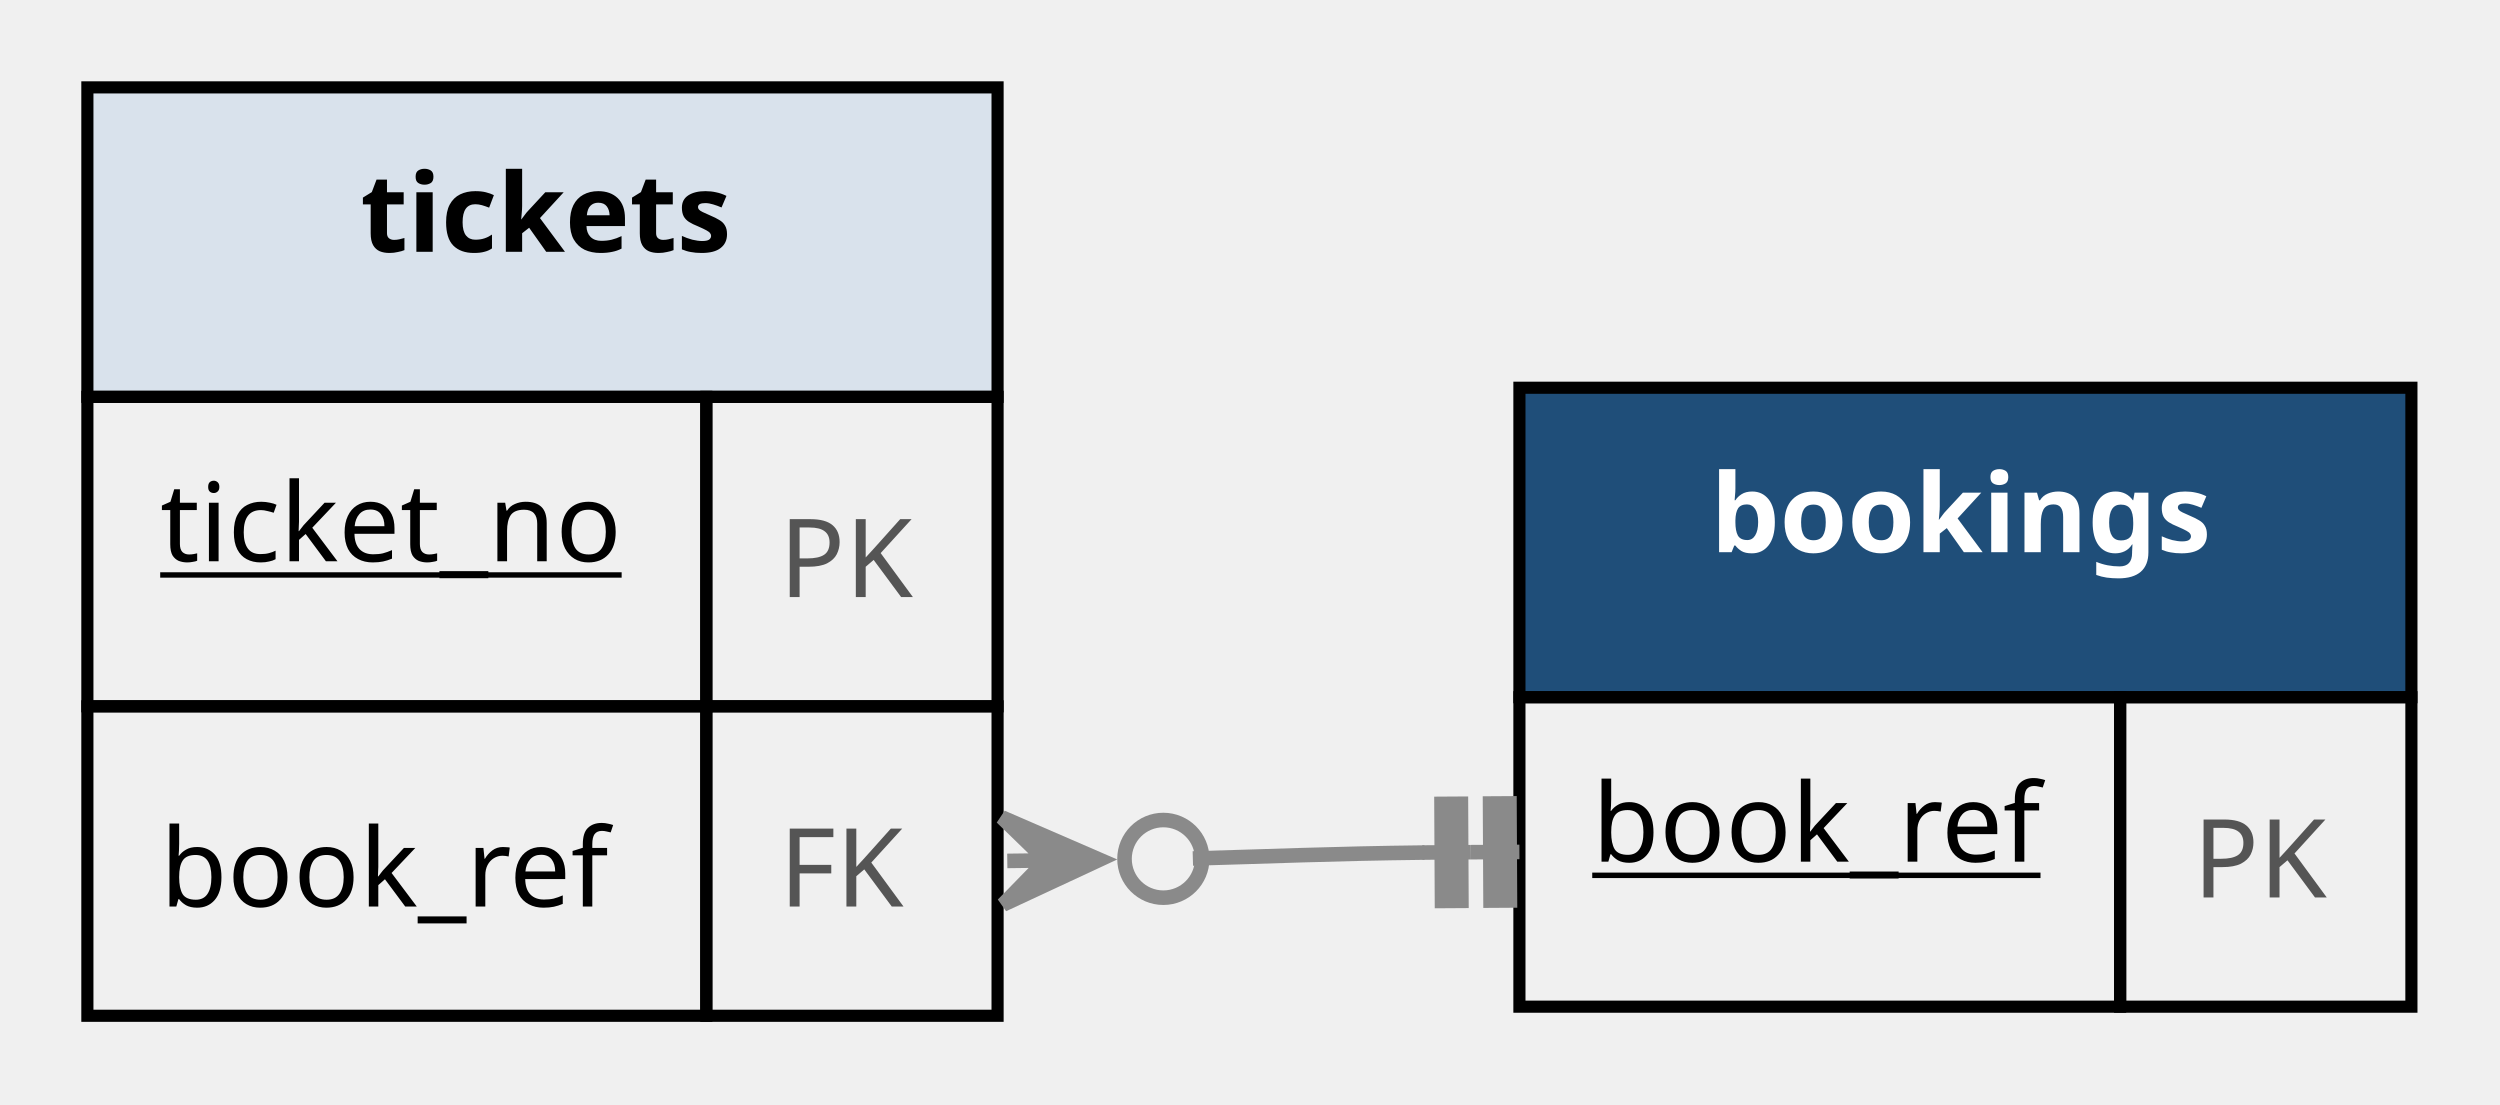
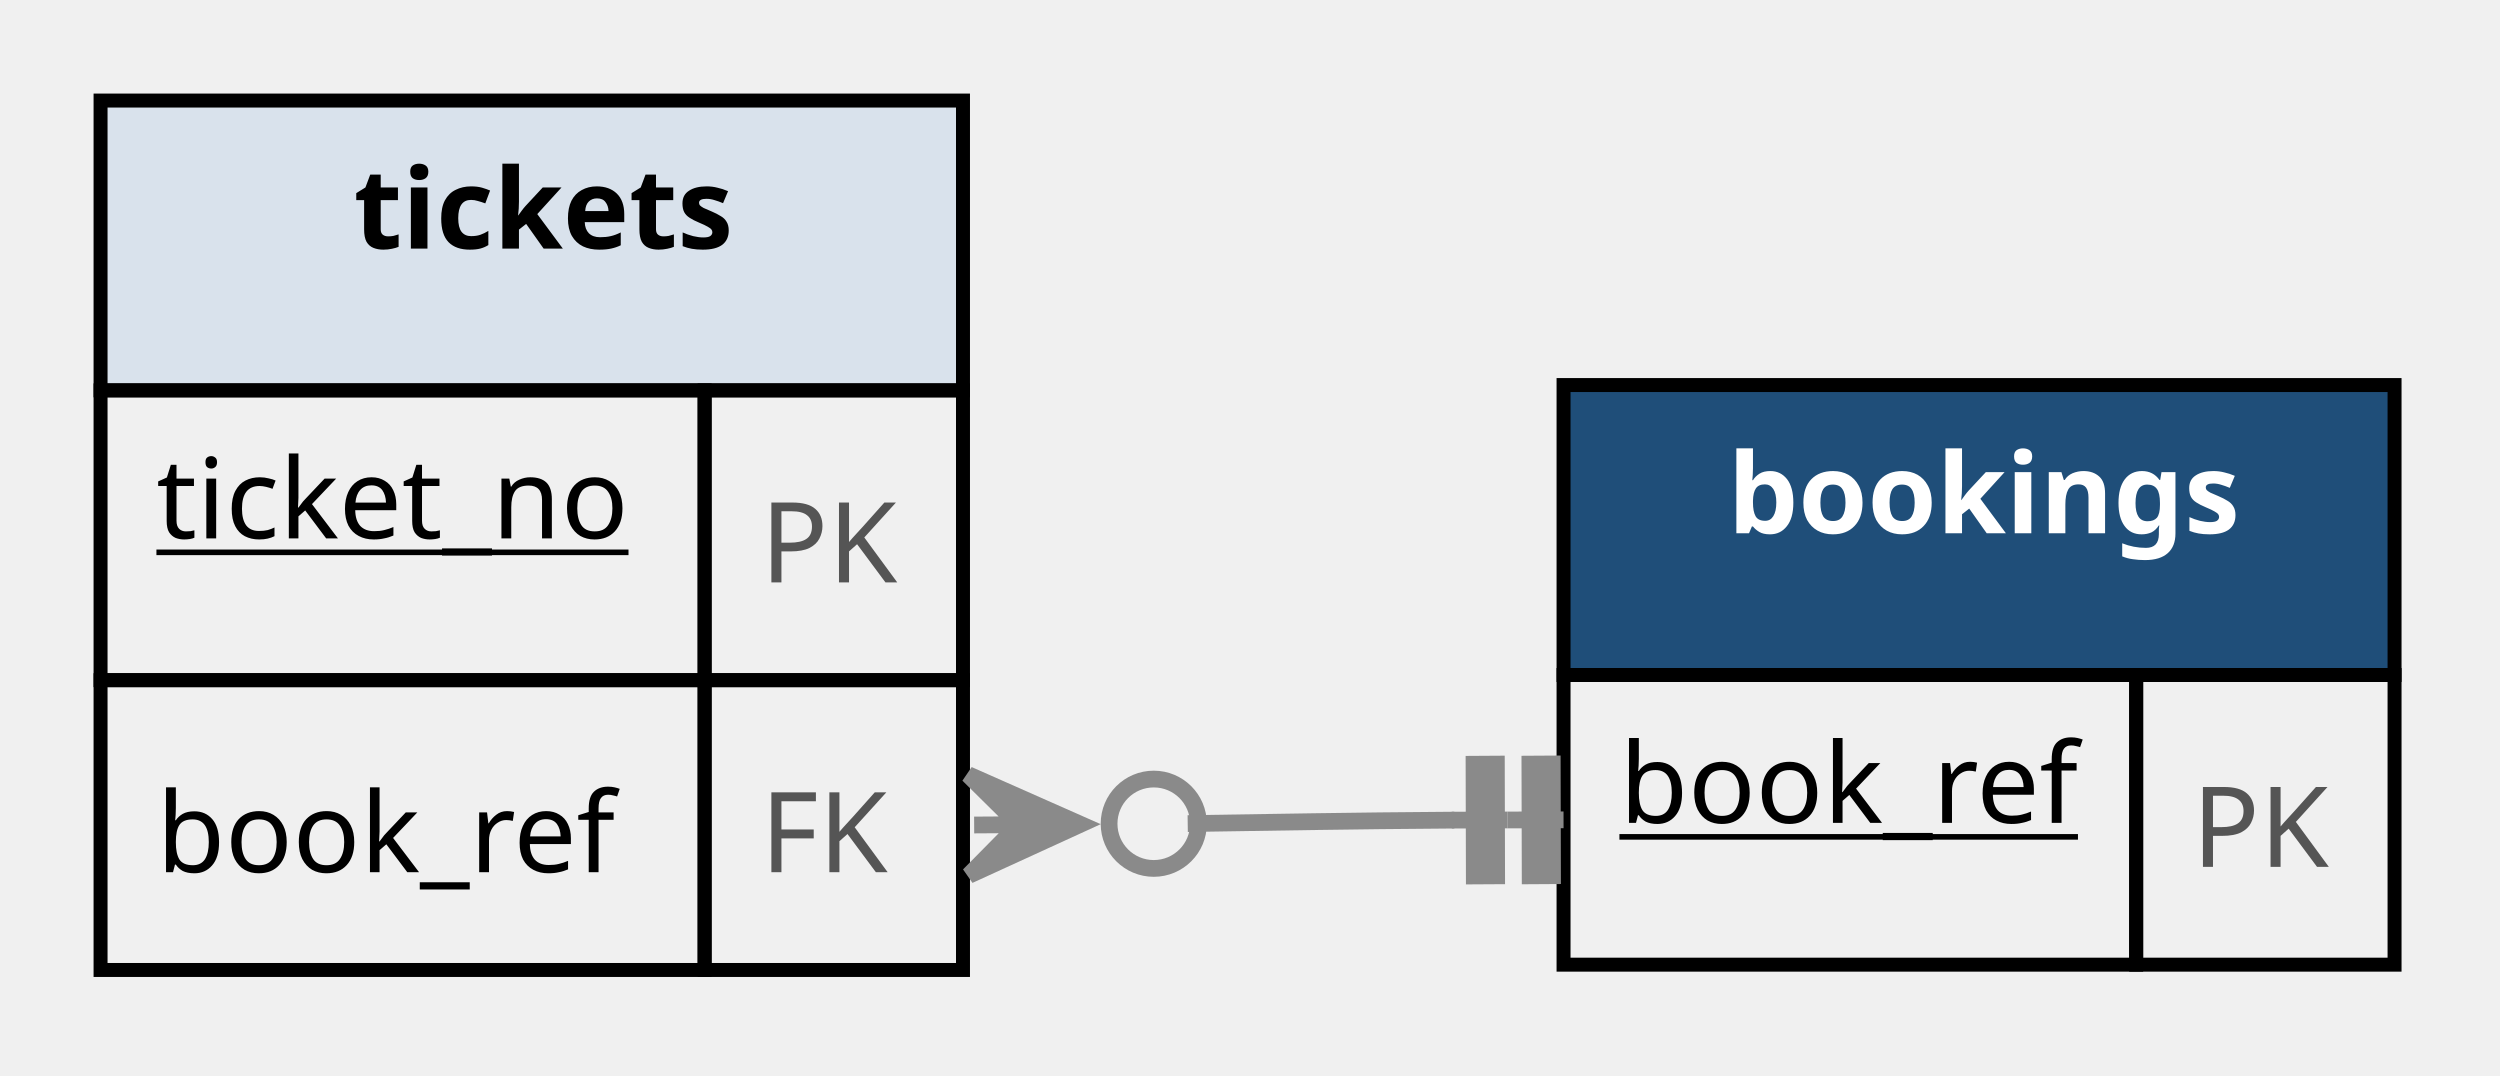
- <svg xmlns="http://www.w3.org/2000/svg" width="206pt" height="91pt" viewBox="0.00 0.00 206.00 91.00">
-   <g id="graph0" class="graph" transform="scale(1 1) rotate(0) translate(7.2 83.7)">
+ <svg xmlns="http://www.w3.org/2000/svg" width="179pt" height="77pt" viewBox="0.00 0.00 179.00 77.00">
+   <g id="graph0" class="graph" transform="scale(1 1) rotate(0) translate(7.2 69.45)">
    <g id="node1" class="node">
-       <polygon fill="#1f4e79" stroke="none" points="118,-26.25 118,-51.75 191.5,-51.75 191.5,-26.25 118,-26.25" />
-       <polygon fill="none" stroke="#000000" points="118,-26.25 118,-51.75 191.5,-51.75 191.5,-26.25 118,-26.25" />
-       <text xml:space="preserve" text-anchor="start" x="133.75" y="-38.2" font-family="Noto Sans KR" font-weight="bold" font-size="9.00" fill="#ffffff">bookings</text>
-       <polygon fill="none" stroke="#000000" points="118,-0.75 118,-26.25 167.5,-26.25 167.5,-0.75 118,-0.75" />
-       <text xml:space="preserve" text-anchor="start" x="124" y="-12.7" font-family="Noto Sans KR" text-decoration="underline" font-size="9.00">book_ref</text>
-       <polygon fill="none" stroke="#000000" points="167.5,-0.75 167.5,-26.25 191.5,-26.25 191.5,-0.75 167.5,-0.75" />
-       <text xml:space="preserve" text-anchor="start" x="173.5" y="-9.75" font-family="Noto Sans KR" font-size="9.00" fill="#555555">PK</text>
+       <polygon fill="#1f4e79" stroke="none" points="104.75,-21.12 104.75,-41.88 164.25,-41.88 164.25,-21.12 104.75,-21.12" />
+       <polygon fill="none" stroke="#000000" points="104.75,-21.12 104.75,-41.88 164.25,-41.88 164.25,-21.12 104.75,-21.12" />
+       <text xml:space="preserve" text-anchor="start" x="116.5" y="-31.27" font-family="Noto Sans KR" font-weight="bold" font-size="8.00" fill="#ffffff">bookings</text>
+       <polygon fill="none" stroke="#000000" points="104.75,-0.38 104.75,-21.12 145.75,-21.12 145.75,-0.38 104.75,-0.38" />
+       <text xml:space="preserve" text-anchor="start" x="108.75" y="-10.53" font-family="Noto Sans KR" text-decoration="underline" font-size="8.00">book_ref</text>
+       <polygon fill="none" stroke="#000000" points="145.75,-0.38 145.75,-21.12 164.25,-21.12 164.25,-0.38 145.75,-0.38" />
+       <text xml:space="preserve" text-anchor="start" x="149.75" y="-7.38" font-family="Noto Sans KR" font-size="8.00" fill="#555555">PK</text>
    </g>
    <g id="node2" class="node">
-       <polygon fill="#d9e2ec" stroke="none" points="0,-51 0,-76.5 75,-76.5 75,-51 0,-51" />
-       <polygon fill="none" stroke="#000000" points="0,-51 0,-76.5 75,-76.5 75,-51 0,-51" />
-       <text xml:space="preserve" text-anchor="start" x="22.5" y="-62.95" font-family="Noto Sans KR" font-weight="bold" font-size="9.00" fill="#000000">tickets</text>
-       <polygon fill="none" stroke="#000000" points="0,-25.5 0,-51 51,-51 51,-25.5 0,-25.5" />
-       <text xml:space="preserve" text-anchor="start" x="6" y="-37.45" font-family="Noto Sans KR" text-decoration="underline" font-size="9.00">ticket_no</text>
-       <polygon fill="none" stroke="#000000" points="51,-25.5 51,-51 75,-51 75,-25.5 51,-25.5" />
-       <text xml:space="preserve" text-anchor="start" x="57" y="-34.5" font-family="Noto Sans KR" font-size="9.00" fill="#555555">PK</text>
-       <polygon fill="none" stroke="#000000" points="0,0 0,-25.5 51,-25.5 51,0 0,0" />
-       <text xml:space="preserve" text-anchor="start" x="6" y="-9" font-family="Noto Sans KR" font-size="9.00">book_ref</text>
-       <polygon fill="none" stroke="#000000" points="51,0 51,-25.5 75,-25.5 75,0 51,0" />
-       <text xml:space="preserve" text-anchor="start" x="57" y="-9" font-family="Noto Sans KR" font-size="9.00" fill="#555555">FK</text>
+       <polygon fill="#d9e2ec" stroke="none" points="0,-41.5 0,-62.25 61.75,-62.25 61.75,-41.5 0,-41.5" />
+       <polygon fill="none" stroke="#000000" points="0,-41.5 0,-62.25 61.75,-62.25 61.75,-41.5 0,-41.5" />
+       <text xml:space="preserve" text-anchor="start" x="18.12" y="-51.65" font-family="Noto Sans KR" font-weight="bold" font-size="8.00" fill="#000000">tickets</text>
+       <polygon fill="none" stroke="#000000" points="0,-20.75 0,-41.5 43.25,-41.5 43.25,-20.75 0,-20.75" />
+       <text xml:space="preserve" text-anchor="start" x="4" y="-30.9" font-family="Noto Sans KR" text-decoration="underline" font-size="8.00">ticket_no</text>
+       <polygon fill="none" stroke="#000000" points="43.25,-20.75 43.25,-41.5 61.75,-41.5 61.75,-20.75 43.25,-20.75" />
+       <text xml:space="preserve" text-anchor="start" x="47.25" y="-27.75" font-family="Noto Sans KR" font-size="8.00" fill="#555555">PK</text>
+       <polygon fill="none" stroke="#000000" points="0,0 0,-20.75 43.25,-20.75 43.25,0 0,0" />
+       <text xml:space="preserve" text-anchor="start" x="4" y="-7" font-family="Noto Sans KR" font-size="8.00">book_ref</text>
+       <polygon fill="none" stroke="#000000" points="43.25,0 43.25,-20.75 61.75,-20.75 61.75,0 43.25,0" />
+       <text xml:space="preserve" text-anchor="start" x="47.25" y="-7" font-family="Noto Sans KR" font-size="8.00" fill="#555555">FK</text>
    </g>
    <g id="edge1" class="edge">
-       <path fill="none" stroke="#8a8a8a" stroke-width="1.2" d="M91.09,-12.96C97.33,-13.13 102.52,-13.36 110.18,-13.45" />
-       <polygon fill="#8a8a8a" stroke="#8a8a8a" stroke-width="1.2" points="83.4,-12.86 75.45,-9.16 79,-12.8 75.8,-12.76 75.8,-12.76 75.8,-12.76 79,-12.8 75.35,-16.35 83.4,-12.86" />
-       <ellipse fill="none" stroke="#8a8a8a" stroke-width="1.2" cx="88.66" cy="-12.93" rx="3.2" ry="3.2" />
-       <polygon fill="#8a8a8a" stroke="#8a8a8a" stroke-width="1.2" points="117.22,-9.5 117.18,-17.5 115.58,-17.49 115.62,-9.49 117.22,-9.5" />
-       <polyline fill="none" stroke="#8a8a8a" stroke-width="1.2" points="118,-13.5 114,-13.48" />
-       <polygon fill="#8a8a8a" stroke="#8a8a8a" stroke-width="1.2" points="113.22,-9.47 113.18,-17.47 111.58,-17.46 111.62,-9.46 113.22,-9.47" />
-       <polyline fill="none" stroke="#8a8a8a" stroke-width="1.2" points="114,-13.48 110,-13.45" />
+       <path fill="none" stroke="#8a8a8a" stroke-width="1.2" d="M77.84,-10.48C84.08,-10.57 89.28,-10.68 96.93,-10.73" />
+       <polygon fill="#8a8a8a" stroke="#8a8a8a" stroke-width="1.2" points="70.15,-10.43 62.18,-6.78 65.75,-10.4 62.55,-10.38 62.55,-10.38 62.55,-10.38 65.75,-10.4 62.13,-13.98 70.15,-10.43" />
+       <ellipse fill="none" stroke="#8a8a8a" stroke-width="1.2" cx="75.41" cy="-10.47" rx="3.2" ry="3.2" />
+       <polygon fill="#8a8a8a" stroke="#8a8a8a" stroke-width="1.2" points="103.96,-6.75 103.94,-14.75 102.34,-14.74 102.36,-6.74 103.96,-6.75" />
+       <polyline fill="none" stroke="#8a8a8a" stroke-width="1.2" points="104.75,-10.75 100.75,-10.74" />
+       <polygon fill="#8a8a8a" stroke="#8a8a8a" stroke-width="1.2" points="99.96,-6.74 99.94,-14.74 98.34,-14.73 98.36,-6.73 99.96,-6.74" />
+       <polyline fill="none" stroke="#8a8a8a" stroke-width="1.2" points="100.75,-10.74 96.75,-10.73" />
    </g>
  </g>
</svg>
